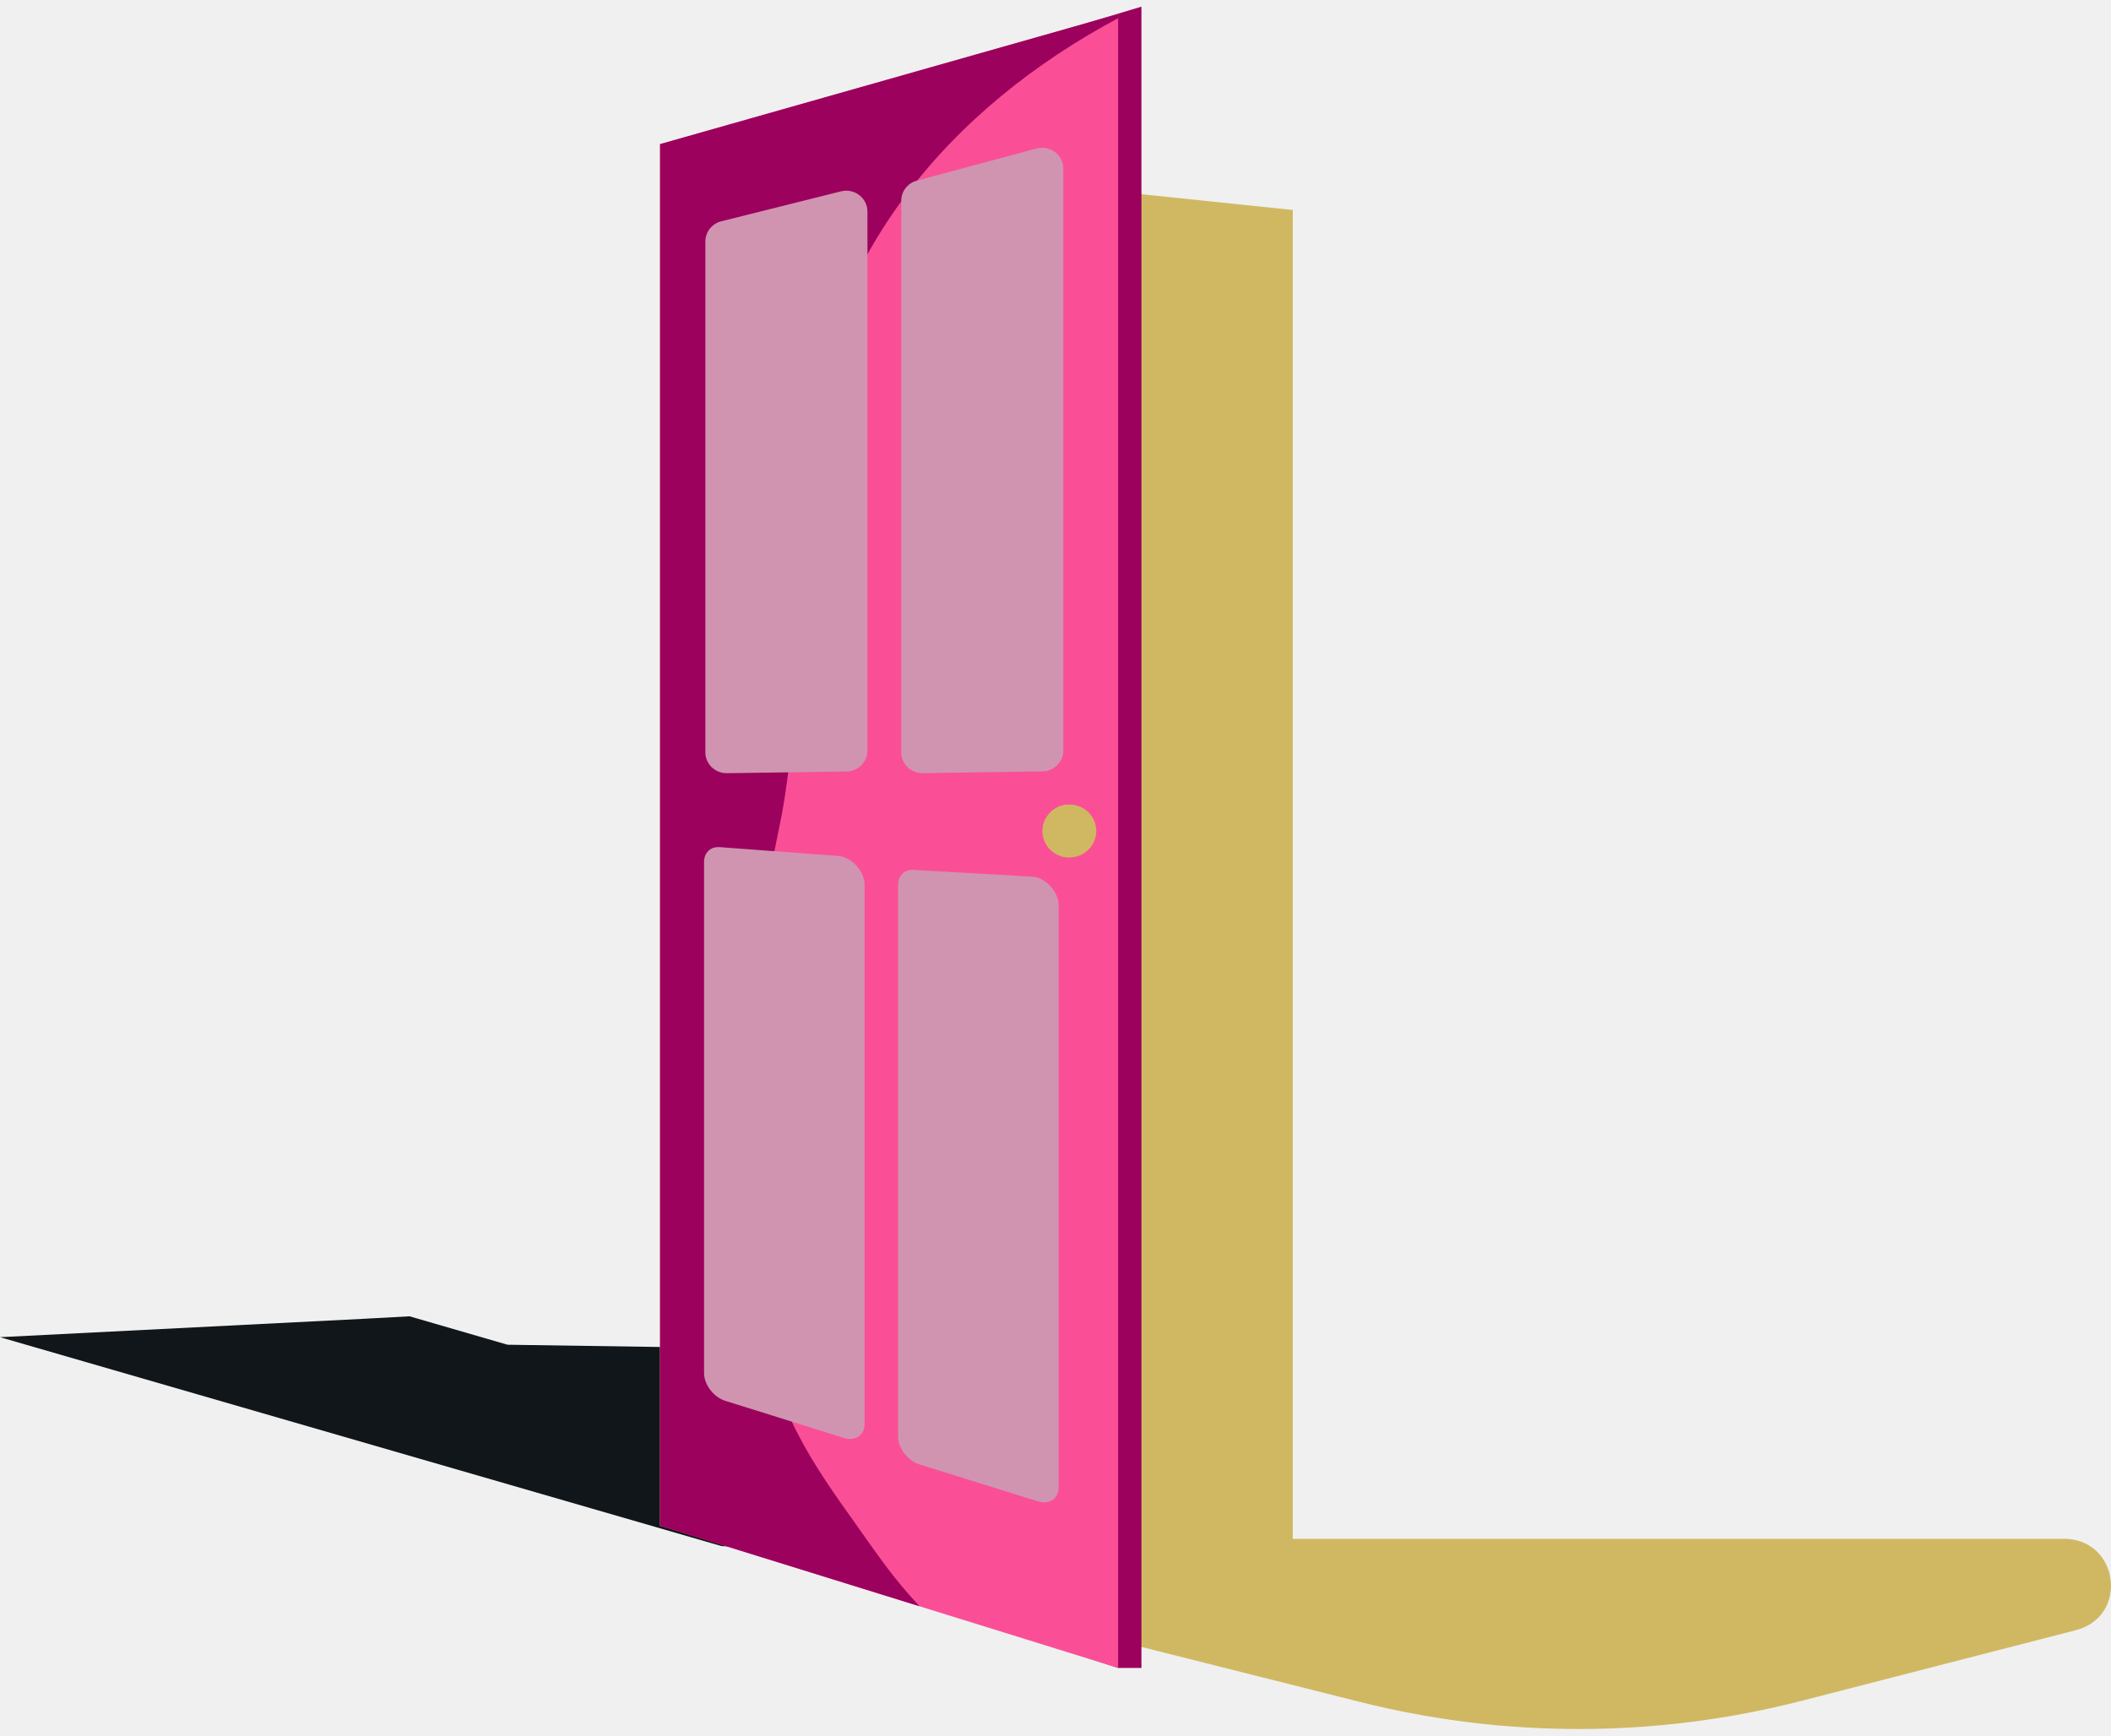
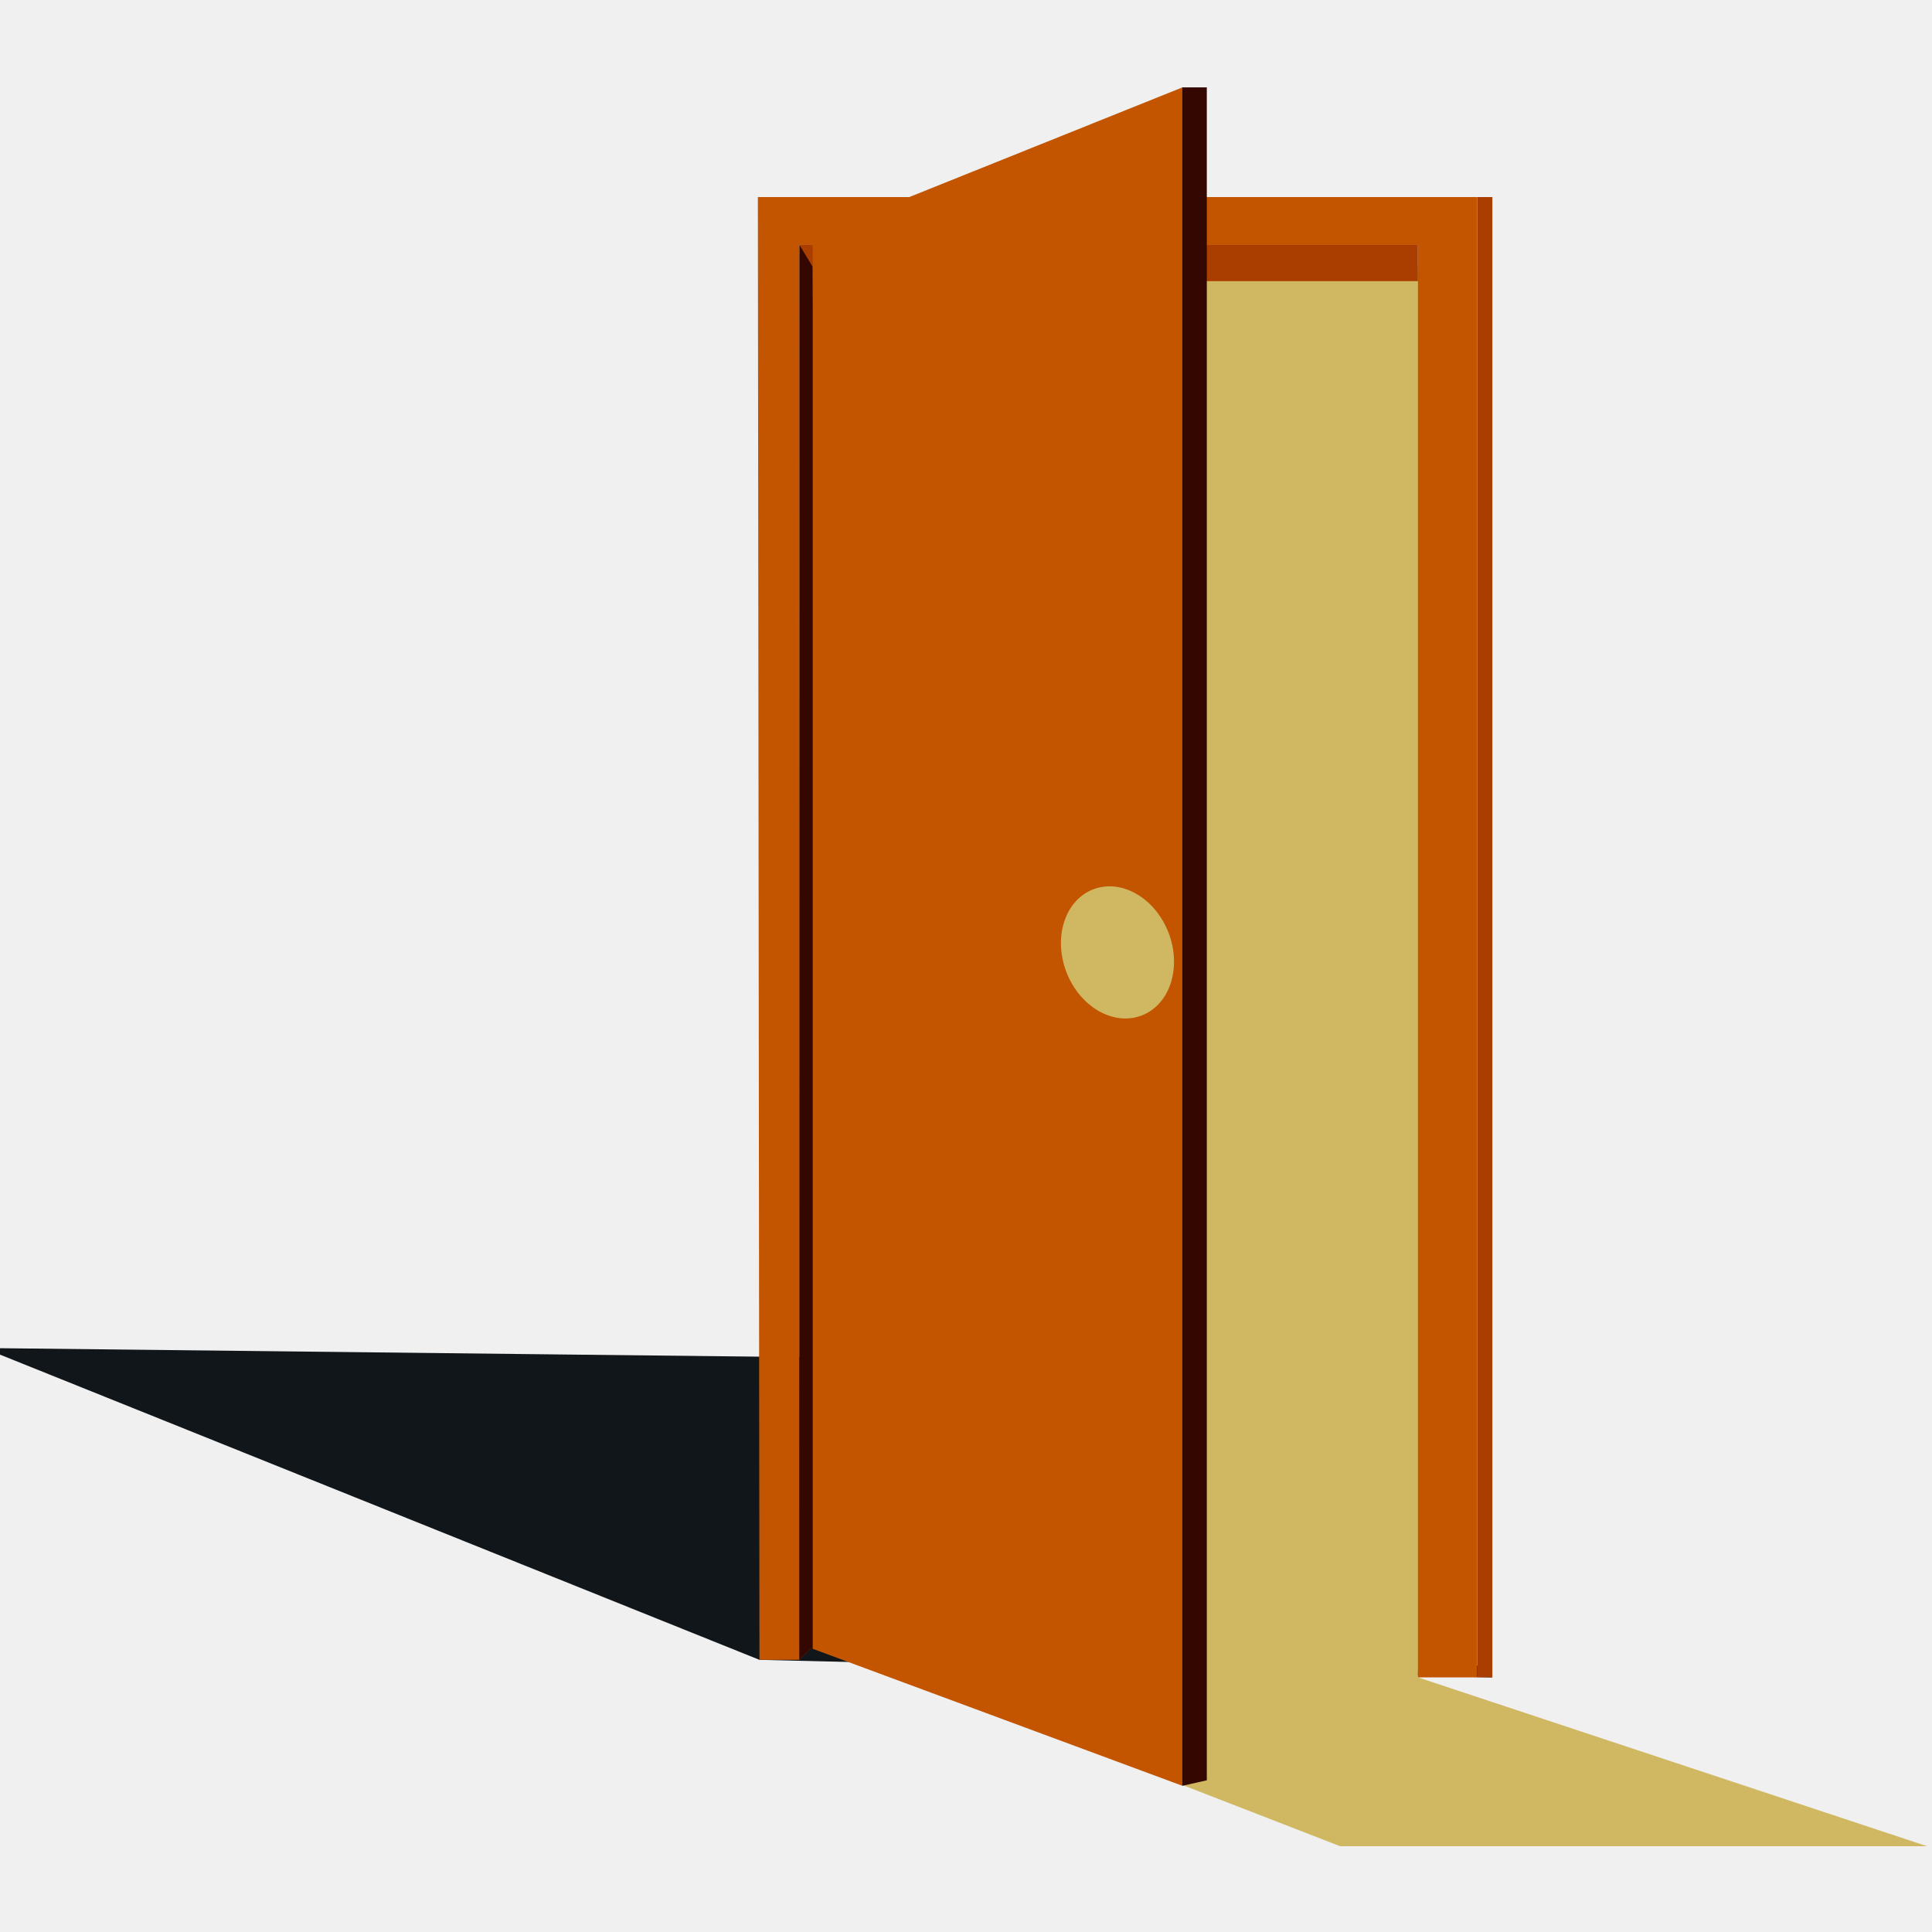
- <svg xmlns="http://www.w3.org/2000/svg" width="45" height="37" viewBox="0 0 45 37" fill="none">
-   <path d="M26.025 32.558C26.046 32.423 26.068 32.29 26.09 32.155L14.219 28.717L10.819 28.667L8.73 28.061L7.776 28.113L0 28.506L15.382 32.96L25.892 33.385C25.936 33.109 25.98 32.834 26.025 32.558Z" fill="#101619" />
-   <path d="M14.071 3.073L27.558 4.476V32.804H43.994C45.173 32.804 45.389 34.459 44.248 34.753L38.413 36.256C35.327 37.051 32.086 37.06 28.995 36.283L14.07 32.526V3.073H14.071Z" fill="#D0B863" />
-   <path d="M14.562 32.525L23.835 35.557H24.332V0.142L14.562 3.073V32.525Z" fill="#9B015D" />
-   <path d="M14.071 32.525L23.835 35.557V0.301L14.071 3.073V32.525Z" fill="#FA4F96" />
-   <path d="M16.384 28.1C16.361 27.256 16.482 26.401 16.635 25.567C16.781 24.779 16.963 24.006 16.928 23.201C16.898 22.529 16.748 21.874 16.605 21.219C16.469 20.593 16.352 19.962 16.363 19.319C16.374 18.652 16.545 18.003 16.668 17.349C16.691 17.22 16.714 17.09 16.734 16.959C16.978 15.337 17.011 13.697 17.078 12.062C17.1 11.406 17.127 10.748 17.181 10.094C17.25 9.215 17.368 8.342 17.616 7.497C17.968 6.306 18.544 5.186 19.29 4.187C20.481 2.593 22.073 1.329 23.835 0.388V0.301L14.071 3.072V32.525L19.602 34.242C19.529 34.163 19.456 34.083 19.385 34.003C18.909 33.467 18.51 32.862 18.094 32.281C17.638 31.643 17.194 30.988 16.865 30.277C16.775 30.085 16.7 29.889 16.639 29.691C16.604 29.583 16.572 29.474 16.545 29.363C16.445 28.947 16.397 28.525 16.385 28.099L16.384 28.1Z" fill="#9B015D" />
-   <path d="M19.67 16.482L22.222 16.444C22.468 16.44 22.667 16.242 22.667 16V3.595C22.667 3.302 22.384 3.089 22.096 3.166L19.544 3.851C19.348 3.903 19.212 4.079 19.212 4.279V16.038C19.212 16.287 19.418 16.486 19.67 16.482Z" fill="#D094B0" />
-   <path d="M15.494 16.483L18.046 16.447C18.293 16.444 18.491 16.245 18.491 16.003V4.51C18.491 4.22 18.214 4.008 17.928 4.079L15.377 4.717C15.177 4.767 15.036 4.944 15.036 5.148V16.038C15.036 16.286 15.242 16.486 15.494 16.482V16.483Z" fill="#D094B0" />
-   <path d="M19.598 31.217L22.126 32.006C22.37 32.082 22.567 31.948 22.567 31.706V19.301C22.567 19.008 22.287 18.704 22.003 18.688L19.475 18.545C19.28 18.534 19.145 18.665 19.145 18.866V30.625C19.145 30.873 19.349 31.14 19.599 31.218L19.598 31.217Z" fill="#D094B0" />
-   <path d="M15.461 29.863L17.989 30.654C18.233 30.73 18.43 30.597 18.43 30.354V18.862C18.43 18.572 18.155 18.27 17.873 18.248L15.345 18.059C15.146 18.044 15.008 18.175 15.008 18.379V29.27C15.008 29.518 15.212 29.785 15.461 29.863V29.863Z" fill="#D094B0" />
-   <path d="M22.797 18.279C23.113 18.279 23.369 18.026 23.369 17.715C23.369 17.404 23.113 17.151 22.797 17.151C22.48 17.151 22.224 17.404 22.224 17.715C22.224 18.026 22.48 18.279 22.797 18.279Z" fill="#D0B863" />
-   <path d="M22.727 17.156C22.443 17.191 22.224 17.428 22.224 17.716C22.224 18.004 22.443 18.241 22.727 18.275C23.01 18.241 23.229 18.004 23.229 17.716C23.229 17.428 23.01 17.191 22.727 17.156Z" fill="#D0B863" />
+ <svg xmlns="http://www.w3.org/2000/svg" width="45" height="45" viewBox="0 0 45 45" fill="none">
+   <g clip-path="url(#clip0_4211_44541)">
+     <path d="M-0.383 31.398L25.314 31.685L34.759 39.071L17.69 38.661L-0.383 31.398Z" fill="#101619" />
+     <path d="M33.026 39.069L33.581 6.215H18.928V38.232L31.214 43.002H44.886L33.026 39.069Z" fill="#D0B863" />
+     <path d="M17.652 4.59H34.405V39.069H33.027V5.705H18.62V38.66H17.689L17.652 4.59Z" fill="#C35500" />
+     <path d="M18.619 5.703L18.628 5.715L18.619 38.658L19.182 38.112V6.548H33.026V5.703H18.619Z" fill="#A93E00" />
+     <path d="M34.76 4.59H34.406V39.069H34.76V4.59Z" fill="#A93E00" />
+     <path d="M18.619 5.703V38.658L19.182 38.112L18.928 6.213L18.619 5.703Z" fill="#340800" />
+     <path d="M18.93 5.493V38.404L27.541 41.595V2.035L18.93 5.493Z" fill="#C35500" />
+     <path d="M28.109 2.035H27.539V41.595L28.109 41.467V2.035Z" fill="#340800" />
+     <ellipse cx="1.432" cy="1.432" rx="1.432" ry="1.432" transform="matrix(0.866025 0.5 -0.309017 0.951057 25.2305 20.1055)" fill="#D0B863" />
+   </g>
+   <defs>
+     <clipPath id="clip0_4211_44541">
+       <rect width="45" height="43.035" fill="white" transform="translate(0 0.984375)" />
+     </clipPath>
+   </defs>
</svg>
